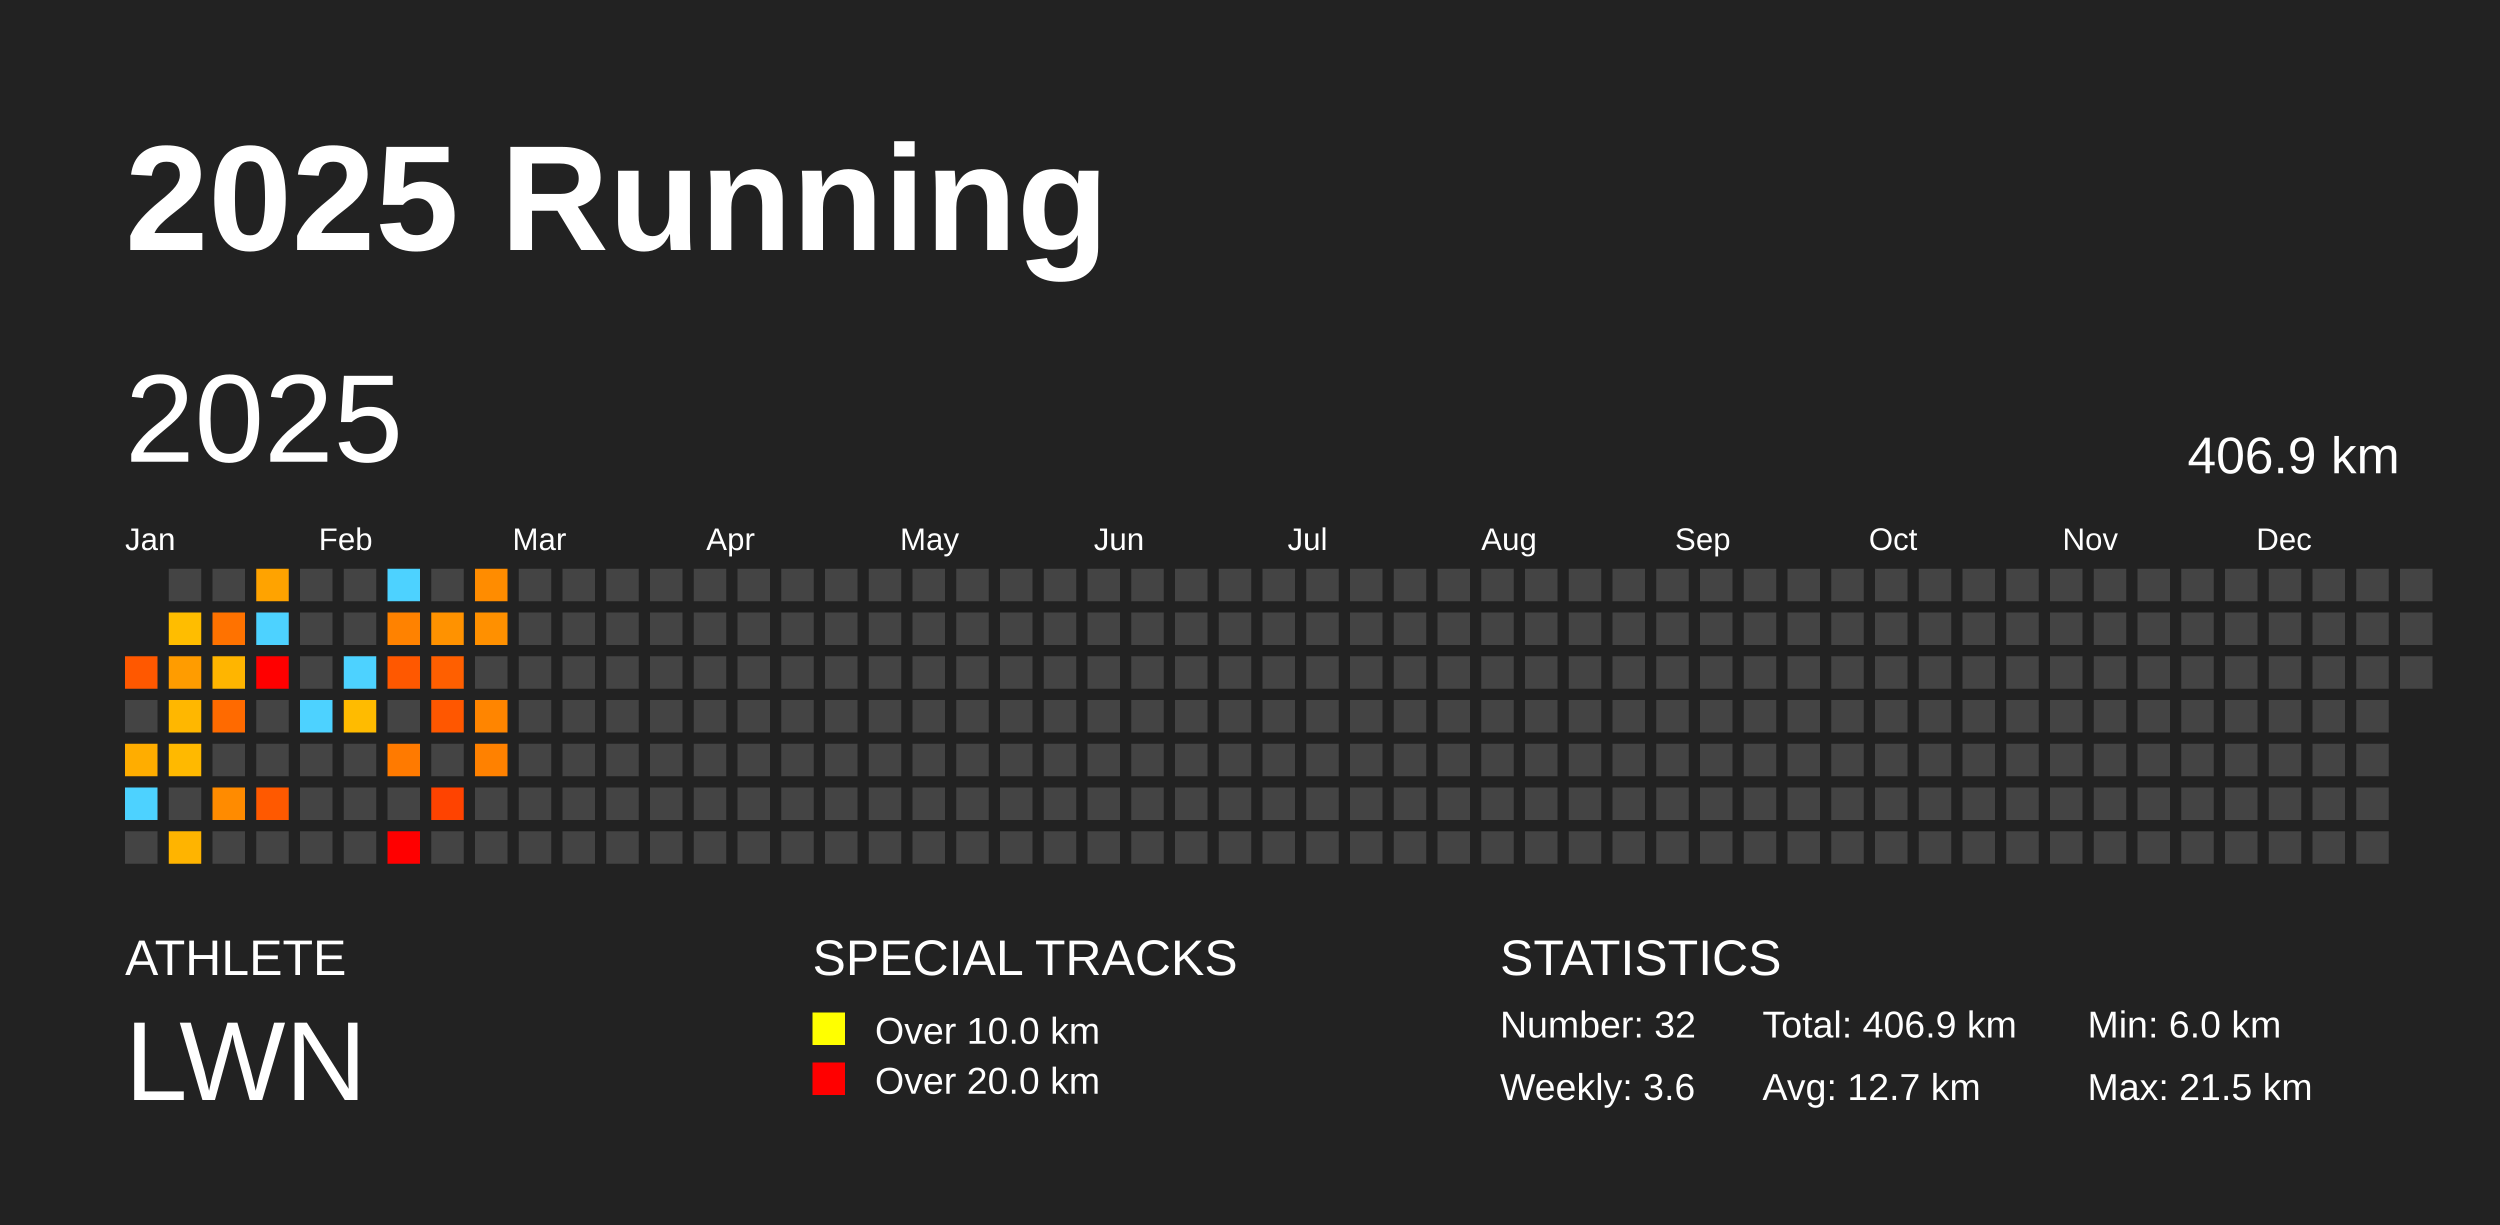
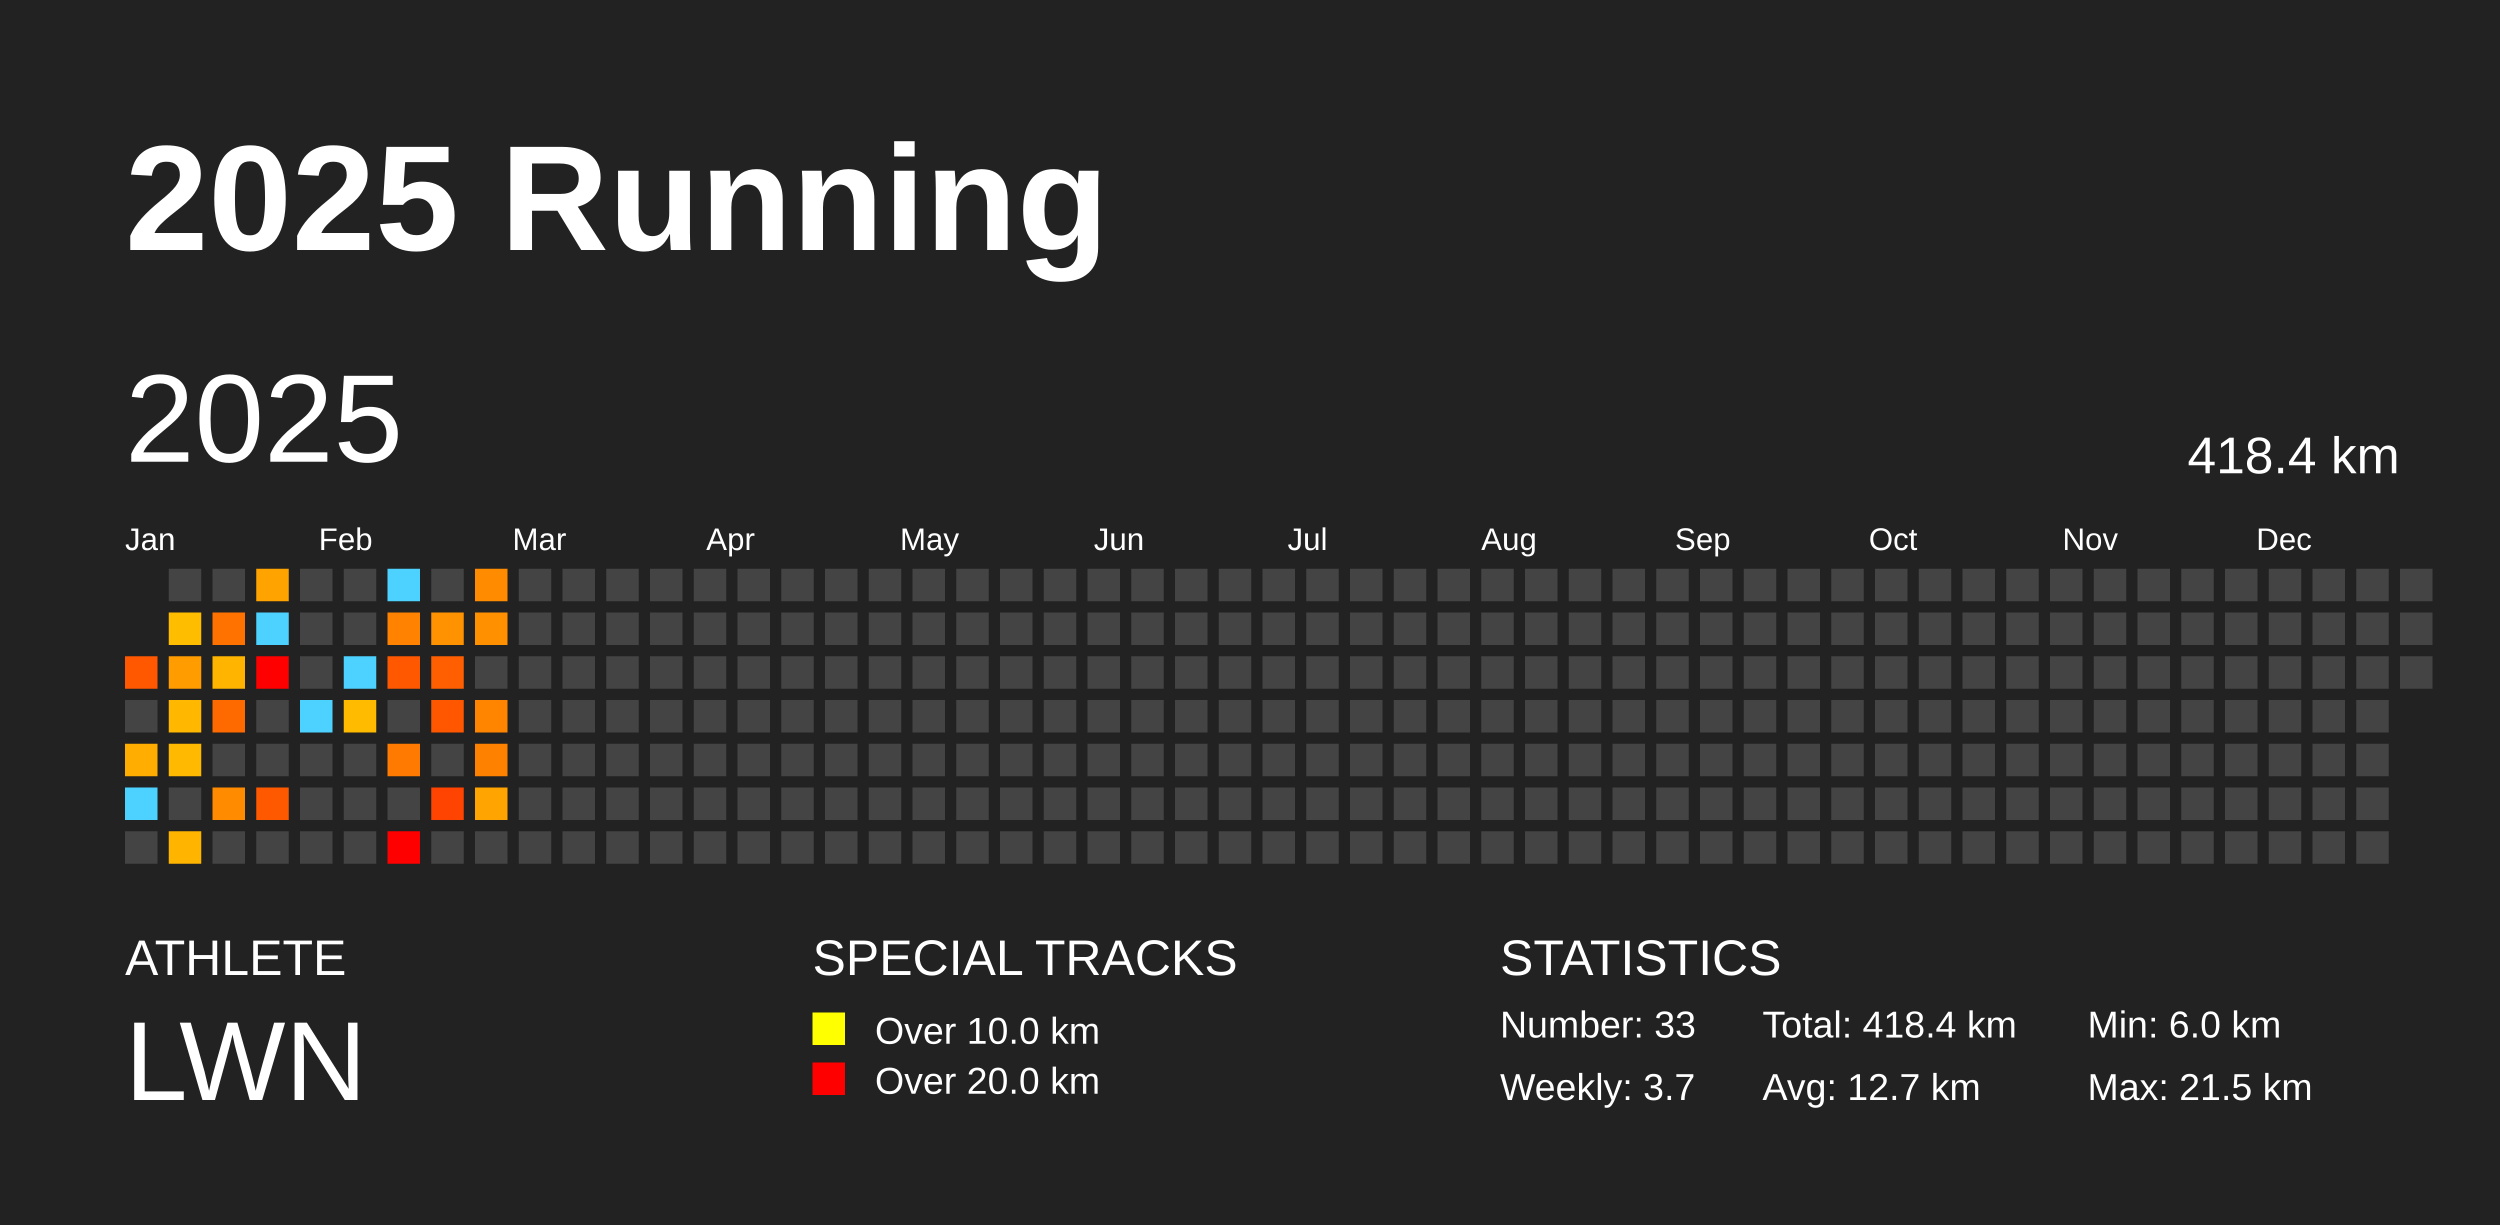
<svg xmlns="http://www.w3.org/2000/svg" baseProfile="full" height="98mm" version="1.1" viewBox="0,0,200,98" width="200mm">
  <defs />
  <rect fill="#222222" height="98" width="200" x="0" y="0" />
  <text fill="#FFFFFF" style="font-size:12px; font-family:Arial; font-weight:bold;" x="10" y="20">2025 Running</text>
  <text fill="#FFFFFF" style="font-size:4px; font-family:Arial" x="10" y="78">ATHLETE</text>
  <text fill="#FFFFFF" style="font-size:9px; font-family:Arial" x="10" y="88">LWN</text>
  <text fill="#FFFFFF" style="font-size:4px; font-family:Arial" x="65" y="78">SPECIAL TRACKS</text>
  <rect fill="yellow" height="2.6" width="2.6" x="65" y="81" />
  <text fill="#FFFFFF" style="font-size:3px; font-family:Arial" x="70" y="83.5">Over 10.0 km</text>
  <rect fill="red" height="2.6" width="2.6" x="65" y="85" />
  <text fill="#FFFFFF" style="font-size:3px; font-family:Arial" x="70" y="87.5">Over 20.0 km</text>
  <text fill="#FFFFFF" style="font-size:4px; font-family:Arial" x="120" y="78">STATISTICS</text>
-   <text fill="#FFFFFF" style="font-size:3px; font-family:Arial" x="120" y="83">Number: 32</text>
-   <text fill="#FFFFFF" style="font-size:3px; font-family:Arial" x="120" y="88">Weekly: 3.6</text>
-   <text fill="#FFFFFF" style="font-size:3px; font-family:Arial" x="141" y="83">Total: 406.9 km</text>
+   <text fill="#FFFFFF" style="font-size:3px; font-family:Arial" x="120" y="83">Number: 33</text>
+   <text fill="#FFFFFF" style="font-size:3px; font-family:Arial" x="120" y="88">Weekly: 3.7</text>
+   <text fill="#FFFFFF" style="font-size:3px; font-family:Arial" x="141" y="83">Total: 418.4 km</text>
  <text fill="#FFFFFF" style="font-size:3px; font-family:Arial" x="141" y="88">Avg: 12.7 km</text>
  <text fill="#FFFFFF" style="font-size:3px; font-family:Arial" x="167" y="83">Min: 6.0 km</text>
  <text fill="#FFFFFF" style="font-size:3px; font-family:Arial" x="167" y="88">Max: 21.5 km</text>
  <text dominant-baseline="hanging" fill="#FFFFFF" style="font-size:10.0px; font-family:Arial;" x="10" y="30">2025</text>
-   <text dominant-baseline="hanging" fill="#FFFFFF" style="font-size:4.125px; font-family:Arial;" x="175" y="35">406.9 km</text>
+   <text dominant-baseline="hanging" fill="#FFFFFF" style="font-size:4.125px; font-family:Arial;" x="175" y="35">418.4 km</text>
  <text fill="#FFFFFF" style="font-size:2.5px; font-family:Arial" x="10.0" y="44">Jan</text>
  <text fill="#FFFFFF" style="font-size:2.5px; font-family:Arial" x="25.5" y="44">Feb</text>
  <text fill="#FFFFFF" style="font-size:2.5px; font-family:Arial" x="41.0" y="44">Mar</text>
  <text fill="#FFFFFF" style="font-size:2.5px; font-family:Arial" x="56.5" y="44">Apr</text>
  <text fill="#FFFFFF" style="font-size:2.5px; font-family:Arial" x="72.0" y="44">May</text>
  <text fill="#FFFFFF" style="font-size:2.5px; font-family:Arial" x="87.5" y="44">Jun</text>
  <text fill="#FFFFFF" style="font-size:2.5px; font-family:Arial" x="103.0" y="44">Jul</text>
  <text fill="#FFFFFF" style="font-size:2.5px; font-family:Arial" x="118.5" y="44">Aug</text>
  <text fill="#FFFFFF" style="font-size:2.5px; font-family:Arial" x="134.0" y="44">Sep</text>
  <text fill="#FFFFFF" style="font-size:2.5px; font-family:Arial" x="149.5" y="44">Oct</text>
  <text fill="#FFFFFF" style="font-size:2.5px; font-family:Arial" x="165.0" y="44">Nov</text>
  <text fill="#FFFFFF" style="font-size:2.5px; font-family:Arial" x="180.5" y="44">Dec</text>
  <rect fill="#ff5800" height="2.6" width="2.6" x="10.0" y="52.5" />
  <rect fill="#444444" height="2.6" width="2.6" x="10.0" y="56.0" />
  <rect fill="#ffad00" height="2.6" width="2.6" x="10.0" y="59.5" />
  <rect fill="#4dd2ff" height="2.6" width="2.6" x="10.0" y="63.0" />
  <rect fill="#444444" height="2.6" width="2.6" x="10.0" y="66.5" />
  <rect fill="#444444" height="2.6" width="2.6" x="13.5" y="45.5" />
  <rect fill="#ffbd00" height="2.6" width="2.6" x="13.5" y="49.0" />
  <rect fill="#ff9c00" height="2.6" width="2.6" x="13.5" y="52.5" />
  <rect fill="#ffb700" height="2.6" width="2.6" x="13.5" y="56.0" />
  <rect fill="#ffb900" height="2.6" width="2.6" x="13.5" y="59.5" />
  <rect fill="#444444" height="2.6" width="2.6" x="13.5" y="63.0" />
  <rect fill="#ffb400" height="2.6" width="2.6" x="13.5" y="66.5" />
  <rect fill="#444444" height="2.6" width="2.6" x="17.0" y="45.5" />
  <rect fill="#ff7200" height="2.6" width="2.6" x="17.0" y="49.0" />
  <rect fill="#ffb500" height="2.6" width="2.6" x="17.0" y="52.5" />
  <rect fill="#ff6a00" height="2.6" width="2.6" x="17.0" y="56.0" />
  <rect fill="#444444" height="2.6" width="2.6" x="17.0" y="59.5" />
  <rect fill="#ff8b00" height="2.6" width="2.6" x="17.0" y="63.0" />
  <rect fill="#444444" height="2.6" width="2.6" x="17.0" y="66.5" />
  <rect fill="#ffa300" height="2.6" width="2.6" x="20.5" y="45.5" />
  <rect fill="#4dd2ff" height="2.6" width="2.6" x="20.5" y="49.0" />
  <rect fill="red" height="2.6" width="2.6" x="20.5" y="52.5" />
  <rect fill="#444444" height="2.6" width="2.6" x="20.5" y="56.0" />
  <rect fill="#444444" height="2.6" width="2.6" x="20.5" y="59.5" />
  <rect fill="#ff5900" height="2.6" width="2.6" x="20.5" y="63.0" />
  <rect fill="#444444" height="2.6" width="2.6" x="20.5" y="66.5" />
  <rect fill="#444444" height="2.6" width="2.6" x="24.0" y="45.5" />
  <rect fill="#444444" height="2.6" width="2.6" x="24.0" y="49.0" />
  <rect fill="#444444" height="2.6" width="2.6" x="24.0" y="52.5" />
  <rect fill="#4dd2ff" height="2.6" width="2.6" x="24.0" y="56.0" />
  <rect fill="#444444" height="2.6" width="2.6" x="24.0" y="59.5" />
  <rect fill="#444444" height="2.6" width="2.6" x="24.0" y="63.0" />
  <rect fill="#444444" height="2.6" width="2.6" x="24.0" y="66.5" />
  <rect fill="#444444" height="2.6" width="2.6" x="27.5" y="45.5" />
  <rect fill="#444444" height="2.6" width="2.6" x="27.5" y="49.0" />
  <rect fill="#4dd2ff" height="2.6" width="2.6" x="27.5" y="52.5" />
  <rect fill="#ffbb00" height="2.6" width="2.6" x="27.5" y="56.0" />
  <rect fill="#444444" height="2.6" width="2.6" x="27.5" y="59.5" />
  <rect fill="#444444" height="2.6" width="2.6" x="27.5" y="63.0" />
  <rect fill="#444444" height="2.6" width="2.6" x="27.5" y="66.5" />
  <rect fill="#4dd2ff" height="2.6" width="2.6" x="31.0" y="45.5" />
  <rect fill="#ff8200" height="2.6" width="2.6" x="31.0" y="49.0" />
  <rect fill="#ff5800" height="2.6" width="2.6" x="31.0" y="52.5" />
  <rect fill="#444444" height="2.6" width="2.6" x="31.0" y="56.0" />
  <rect fill="#ff7a00" height="2.6" width="2.6" x="31.0" y="59.5" />
  <rect fill="#444444" height="2.6" width="2.6" x="31.0" y="63.0" />
  <rect fill="red" height="2.6" width="2.6" x="31.0" y="66.5" />
  <rect fill="#444444" height="2.6" width="2.6" x="34.5" y="45.5" />
  <rect fill="#ff9200" height="2.6" width="2.6" x="34.5" y="49.0" />
  <rect fill="#ff5f00" height="2.6" width="2.6" x="34.5" y="52.5" />
  <rect fill="#ff5700" height="2.6" width="2.6" x="34.5" y="56.0" />
  <rect fill="#444444" height="2.6" width="2.6" x="34.5" y="59.5" />
  <rect fill="#ff4300" height="2.6" width="2.6" x="34.5" y="63.0" />
  <rect fill="#444444" height="2.6" width="2.6" x="34.5" y="66.5" />
  <rect fill="#ff8c00" height="2.6" width="2.6" x="38.0" y="45.5" />
  <rect fill="#ff9000" height="2.6" width="2.6" x="38.0" y="49.0" />
  <rect fill="#444444" height="2.6" width="2.6" x="38.0" y="52.5" />
  <rect fill="#ff8500" height="2.6" width="2.6" x="38.0" y="56.0" />
  <rect fill="#ff8100" height="2.6" width="2.6" x="38.0" y="59.5" />
-   <rect fill="#444444" height="2.6" width="2.6" x="38.0" y="63.0" />
+   <rect fill="#ffa400" height="2.6" width="2.6" x="38.0" y="63.0" />
  <rect fill="#444444" height="2.6" width="2.6" x="38.0" y="66.5" />
  <rect fill="#444444" height="2.6" width="2.6" x="41.5" y="45.5" />
  <rect fill="#444444" height="2.6" width="2.6" x="41.5" y="49.0" />
  <rect fill="#444444" height="2.6" width="2.6" x="41.5" y="52.5" />
  <rect fill="#444444" height="2.6" width="2.6" x="41.5" y="56.0" />
  <rect fill="#444444" height="2.6" width="2.6" x="41.5" y="59.5" />
  <rect fill="#444444" height="2.6" width="2.6" x="41.5" y="63.0" />
  <rect fill="#444444" height="2.6" width="2.6" x="41.5" y="66.5" />
  <rect fill="#444444" height="2.6" width="2.6" x="45.0" y="45.5" />
  <rect fill="#444444" height="2.6" width="2.6" x="45.0" y="49.0" />
  <rect fill="#444444" height="2.6" width="2.6" x="45.0" y="52.5" />
  <rect fill="#444444" height="2.6" width="2.6" x="45.0" y="56.0" />
  <rect fill="#444444" height="2.6" width="2.6" x="45.0" y="59.5" />
  <rect fill="#444444" height="2.6" width="2.6" x="45.0" y="63.0" />
  <rect fill="#444444" height="2.6" width="2.6" x="45.0" y="66.5" />
  <rect fill="#444444" height="2.6" width="2.6" x="48.5" y="45.5" />
  <rect fill="#444444" height="2.6" width="2.6" x="48.5" y="49.0" />
  <rect fill="#444444" height="2.6" width="2.6" x="48.5" y="52.5" />
  <rect fill="#444444" height="2.6" width="2.6" x="48.5" y="56.0" />
  <rect fill="#444444" height="2.6" width="2.6" x="48.5" y="59.5" />
  <rect fill="#444444" height="2.6" width="2.6" x="48.5" y="63.0" />
  <rect fill="#444444" height="2.6" width="2.6" x="48.5" y="66.5" />
  <rect fill="#444444" height="2.6" width="2.6" x="52.0" y="45.5" />
  <rect fill="#444444" height="2.6" width="2.6" x="52.0" y="49.0" />
  <rect fill="#444444" height="2.6" width="2.6" x="52.0" y="52.5" />
  <rect fill="#444444" height="2.6" width="2.6" x="52.0" y="56.0" />
  <rect fill="#444444" height="2.6" width="2.6" x="52.0" y="59.5" />
  <rect fill="#444444" height="2.6" width="2.6" x="52.0" y="63.0" />
  <rect fill="#444444" height="2.6" width="2.6" x="52.0" y="66.5" />
  <rect fill="#444444" height="2.6" width="2.6" x="55.5" y="45.5" />
  <rect fill="#444444" height="2.6" width="2.6" x="55.5" y="49.0" />
  <rect fill="#444444" height="2.6" width="2.6" x="55.5" y="52.5" />
  <rect fill="#444444" height="2.6" width="2.6" x="55.5" y="56.0" />
  <rect fill="#444444" height="2.6" width="2.6" x="55.5" y="59.5" />
  <rect fill="#444444" height="2.6" width="2.6" x="55.5" y="63.0" />
  <rect fill="#444444" height="2.6" width="2.6" x="55.5" y="66.5" />
  <rect fill="#444444" height="2.6" width="2.6" x="59.0" y="45.5" />
  <rect fill="#444444" height="2.6" width="2.6" x="59.0" y="49.0" />
  <rect fill="#444444" height="2.6" width="2.6" x="59.0" y="52.5" />
  <rect fill="#444444" height="2.6" width="2.6" x="59.0" y="56.0" />
  <rect fill="#444444" height="2.6" width="2.6" x="59.0" y="59.5" />
  <rect fill="#444444" height="2.6" width="2.6" x="59.0" y="63.0" />
  <rect fill="#444444" height="2.6" width="2.6" x="59.0" y="66.5" />
  <rect fill="#444444" height="2.6" width="2.6" x="62.5" y="45.5" />
  <rect fill="#444444" height="2.6" width="2.6" x="62.5" y="49.0" />
  <rect fill="#444444" height="2.6" width="2.6" x="62.5" y="52.5" />
  <rect fill="#444444" height="2.6" width="2.6" x="62.5" y="56.0" />
  <rect fill="#444444" height="2.6" width="2.6" x="62.5" y="59.5" />
  <rect fill="#444444" height="2.6" width="2.6" x="62.5" y="63.0" />
  <rect fill="#444444" height="2.6" width="2.6" x="62.5" y="66.5" />
  <rect fill="#444444" height="2.6" width="2.6" x="66.0" y="45.5" />
  <rect fill="#444444" height="2.6" width="2.6" x="66.0" y="49.0" />
  <rect fill="#444444" height="2.6" width="2.6" x="66.0" y="52.5" />
  <rect fill="#444444" height="2.6" width="2.6" x="66.0" y="56.0" />
  <rect fill="#444444" height="2.6" width="2.6" x="66.0" y="59.5" />
  <rect fill="#444444" height="2.6" width="2.6" x="66.0" y="63.0" />
  <rect fill="#444444" height="2.6" width="2.6" x="66.0" y="66.5" />
  <rect fill="#444444" height="2.6" width="2.6" x="69.5" y="45.5" />
  <rect fill="#444444" height="2.6" width="2.6" x="69.5" y="49.0" />
  <rect fill="#444444" height="2.6" width="2.6" x="69.5" y="52.5" />
  <rect fill="#444444" height="2.6" width="2.6" x="69.5" y="56.0" />
  <rect fill="#444444" height="2.6" width="2.6" x="69.5" y="59.5" />
  <rect fill="#444444" height="2.6" width="2.6" x="69.5" y="63.0" />
  <rect fill="#444444" height="2.6" width="2.6" x="69.5" y="66.5" />
  <rect fill="#444444" height="2.6" width="2.6" x="73.0" y="45.5" />
  <rect fill="#444444" height="2.6" width="2.6" x="73.0" y="49.0" />
  <rect fill="#444444" height="2.6" width="2.6" x="73.0" y="52.5" />
  <rect fill="#444444" height="2.6" width="2.6" x="73.0" y="56.0" />
  <rect fill="#444444" height="2.6" width="2.6" x="73.0" y="59.5" />
  <rect fill="#444444" height="2.6" width="2.6" x="73.0" y="63.0" />
  <rect fill="#444444" height="2.6" width="2.6" x="73.0" y="66.5" />
  <rect fill="#444444" height="2.6" width="2.6" x="76.5" y="45.5" />
  <rect fill="#444444" height="2.6" width="2.6" x="76.5" y="49.0" />
  <rect fill="#444444" height="2.6" width="2.6" x="76.5" y="52.5" />
  <rect fill="#444444" height="2.6" width="2.6" x="76.5" y="56.0" />
  <rect fill="#444444" height="2.6" width="2.6" x="76.5" y="59.5" />
  <rect fill="#444444" height="2.6" width="2.6" x="76.5" y="63.0" />
  <rect fill="#444444" height="2.6" width="2.6" x="76.5" y="66.5" />
  <rect fill="#444444" height="2.6" width="2.6" x="80.0" y="45.5" />
  <rect fill="#444444" height="2.6" width="2.6" x="80.0" y="49.0" />
  <rect fill="#444444" height="2.6" width="2.6" x="80.0" y="52.5" />
  <rect fill="#444444" height="2.6" width="2.6" x="80.0" y="56.0" />
  <rect fill="#444444" height="2.6" width="2.6" x="80.0" y="59.5" />
  <rect fill="#444444" height="2.6" width="2.6" x="80.0" y="63.0" />
  <rect fill="#444444" height="2.6" width="2.6" x="80.0" y="66.5" />
  <rect fill="#444444" height="2.6" width="2.6" x="83.5" y="45.5" />
  <rect fill="#444444" height="2.6" width="2.6" x="83.5" y="49.0" />
  <rect fill="#444444" height="2.6" width="2.6" x="83.5" y="52.5" />
  <rect fill="#444444" height="2.6" width="2.6" x="83.5" y="56.0" />
  <rect fill="#444444" height="2.6" width="2.6" x="83.5" y="59.5" />
  <rect fill="#444444" height="2.6" width="2.6" x="83.5" y="63.0" />
  <rect fill="#444444" height="2.6" width="2.6" x="83.5" y="66.5" />
  <rect fill="#444444" height="2.6" width="2.6" x="87.0" y="45.5" />
  <rect fill="#444444" height="2.6" width="2.6" x="87.0" y="49.0" />
  <rect fill="#444444" height="2.6" width="2.6" x="87.0" y="52.5" />
  <rect fill="#444444" height="2.6" width="2.6" x="87.0" y="56.0" />
  <rect fill="#444444" height="2.6" width="2.6" x="87.0" y="59.5" />
  <rect fill="#444444" height="2.6" width="2.6" x="87.0" y="63.0" />
  <rect fill="#444444" height="2.6" width="2.6" x="87.0" y="66.5" />
  <rect fill="#444444" height="2.6" width="2.6" x="90.5" y="45.5" />
  <rect fill="#444444" height="2.6" width="2.6" x="90.5" y="49.0" />
  <rect fill="#444444" height="2.6" width="2.6" x="90.5" y="52.5" />
  <rect fill="#444444" height="2.6" width="2.6" x="90.5" y="56.0" />
  <rect fill="#444444" height="2.6" width="2.6" x="90.5" y="59.5" />
  <rect fill="#444444" height="2.6" width="2.6" x="90.5" y="63.0" />
  <rect fill="#444444" height="2.6" width="2.6" x="90.5" y="66.5" />
  <rect fill="#444444" height="2.6" width="2.6" x="94.0" y="45.5" />
  <rect fill="#444444" height="2.6" width="2.6" x="94.0" y="49.0" />
  <rect fill="#444444" height="2.6" width="2.6" x="94.0" y="52.5" />
  <rect fill="#444444" height="2.6" width="2.6" x="94.0" y="56.0" />
  <rect fill="#444444" height="2.6" width="2.6" x="94.0" y="59.5" />
  <rect fill="#444444" height="2.6" width="2.6" x="94.0" y="63.0" />
  <rect fill="#444444" height="2.6" width="2.6" x="94.0" y="66.5" />
  <rect fill="#444444" height="2.6" width="2.6" x="97.5" y="45.5" />
  <rect fill="#444444" height="2.6" width="2.6" x="97.5" y="49.0" />
  <rect fill="#444444" height="2.6" width="2.6" x="97.5" y="52.5" />
  <rect fill="#444444" height="2.6" width="2.6" x="97.5" y="56.0" />
  <rect fill="#444444" height="2.6" width="2.6" x="97.5" y="59.5" />
  <rect fill="#444444" height="2.6" width="2.6" x="97.5" y="63.0" />
  <rect fill="#444444" height="2.6" width="2.6" x="97.5" y="66.5" />
  <rect fill="#444444" height="2.6" width="2.6" x="101.0" y="45.5" />
  <rect fill="#444444" height="2.6" width="2.6" x="101.0" y="49.0" />
  <rect fill="#444444" height="2.6" width="2.6" x="101.0" y="52.5" />
  <rect fill="#444444" height="2.6" width="2.6" x="101.0" y="56.0" />
  <rect fill="#444444" height="2.6" width="2.6" x="101.0" y="59.5" />
  <rect fill="#444444" height="2.6" width="2.6" x="101.0" y="63.0" />
  <rect fill="#444444" height="2.6" width="2.6" x="101.0" y="66.5" />
  <rect fill="#444444" height="2.6" width="2.6" x="104.5" y="45.5" />
  <rect fill="#444444" height="2.6" width="2.6" x="104.5" y="49.0" />
  <rect fill="#444444" height="2.6" width="2.6" x="104.5" y="52.5" />
  <rect fill="#444444" height="2.6" width="2.6" x="104.5" y="56.0" />
  <rect fill="#444444" height="2.6" width="2.6" x="104.5" y="59.5" />
  <rect fill="#444444" height="2.6" width="2.6" x="104.5" y="63.0" />
  <rect fill="#444444" height="2.6" width="2.6" x="104.5" y="66.5" />
  <rect fill="#444444" height="2.6" width="2.6" x="108.0" y="45.5" />
  <rect fill="#444444" height="2.6" width="2.6" x="108.0" y="49.0" />
  <rect fill="#444444" height="2.6" width="2.6" x="108.0" y="52.5" />
  <rect fill="#444444" height="2.6" width="2.6" x="108.0" y="56.0" />
  <rect fill="#444444" height="2.6" width="2.6" x="108.0" y="59.5" />
  <rect fill="#444444" height="2.6" width="2.6" x="108.0" y="63.0" />
  <rect fill="#444444" height="2.6" width="2.6" x="108.0" y="66.5" />
  <rect fill="#444444" height="2.6" width="2.6" x="111.5" y="45.5" />
  <rect fill="#444444" height="2.6" width="2.6" x="111.5" y="49.0" />
  <rect fill="#444444" height="2.6" width="2.6" x="111.5" y="52.5" />
  <rect fill="#444444" height="2.6" width="2.6" x="111.5" y="56.0" />
  <rect fill="#444444" height="2.6" width="2.6" x="111.5" y="59.5" />
  <rect fill="#444444" height="2.6" width="2.6" x="111.5" y="63.0" />
  <rect fill="#444444" height="2.6" width="2.6" x="111.5" y="66.5" />
  <rect fill="#444444" height="2.6" width="2.6" x="115.0" y="45.5" />
  <rect fill="#444444" height="2.6" width="2.6" x="115.0" y="49.0" />
  <rect fill="#444444" height="2.6" width="2.6" x="115.0" y="52.5" />
  <rect fill="#444444" height="2.6" width="2.6" x="115.0" y="56.0" />
  <rect fill="#444444" height="2.6" width="2.6" x="115.0" y="59.5" />
  <rect fill="#444444" height="2.6" width="2.6" x="115.0" y="63.0" />
  <rect fill="#444444" height="2.6" width="2.6" x="115.0" y="66.5" />
  <rect fill="#444444" height="2.6" width="2.6" x="118.5" y="45.5" />
  <rect fill="#444444" height="2.6" width="2.6" x="118.5" y="49.0" />
  <rect fill="#444444" height="2.6" width="2.6" x="118.5" y="52.5" />
  <rect fill="#444444" height="2.6" width="2.6" x="118.5" y="56.0" />
  <rect fill="#444444" height="2.6" width="2.6" x="118.5" y="59.5" />
  <rect fill="#444444" height="2.6" width="2.6" x="118.5" y="63.0" />
  <rect fill="#444444" height="2.6" width="2.6" x="118.5" y="66.5" />
  <rect fill="#444444" height="2.6" width="2.6" x="122.0" y="45.5" />
  <rect fill="#444444" height="2.6" width="2.6" x="122.0" y="49.0" />
  <rect fill="#444444" height="2.6" width="2.6" x="122.0" y="52.5" />
  <rect fill="#444444" height="2.6" width="2.6" x="122.0" y="56.0" />
  <rect fill="#444444" height="2.6" width="2.6" x="122.0" y="59.5" />
  <rect fill="#444444" height="2.6" width="2.6" x="122.0" y="63.0" />
  <rect fill="#444444" height="2.6" width="2.6" x="122.0" y="66.5" />
  <rect fill="#444444" height="2.6" width="2.6" x="125.5" y="45.5" />
  <rect fill="#444444" height="2.6" width="2.6" x="125.5" y="49.0" />
  <rect fill="#444444" height="2.6" width="2.6" x="125.5" y="52.5" />
  <rect fill="#444444" height="2.6" width="2.6" x="125.5" y="56.0" />
  <rect fill="#444444" height="2.6" width="2.6" x="125.5" y="59.5" />
  <rect fill="#444444" height="2.6" width="2.6" x="125.5" y="63.0" />
  <rect fill="#444444" height="2.6" width="2.6" x="125.5" y="66.5" />
  <rect fill="#444444" height="2.6" width="2.6" x="129.0" y="45.5" />
  <rect fill="#444444" height="2.6" width="2.6" x="129.0" y="49.0" />
  <rect fill="#444444" height="2.6" width="2.6" x="129.0" y="52.5" />
  <rect fill="#444444" height="2.6" width="2.6" x="129.0" y="56.0" />
  <rect fill="#444444" height="2.6" width="2.6" x="129.0" y="59.5" />
  <rect fill="#444444" height="2.6" width="2.6" x="129.0" y="63.0" />
  <rect fill="#444444" height="2.6" width="2.6" x="129.0" y="66.5" />
  <rect fill="#444444" height="2.6" width="2.6" x="132.5" y="45.5" />
  <rect fill="#444444" height="2.6" width="2.6" x="132.5" y="49.0" />
  <rect fill="#444444" height="2.6" width="2.6" x="132.5" y="52.5" />
  <rect fill="#444444" height="2.6" width="2.6" x="132.5" y="56.0" />
  <rect fill="#444444" height="2.6" width="2.6" x="132.5" y="59.5" />
  <rect fill="#444444" height="2.6" width="2.6" x="132.5" y="63.0" />
  <rect fill="#444444" height="2.6" width="2.6" x="132.5" y="66.5" />
  <rect fill="#444444" height="2.6" width="2.6" x="136.0" y="45.5" />
  <rect fill="#444444" height="2.6" width="2.6" x="136.0" y="49.0" />
  <rect fill="#444444" height="2.6" width="2.6" x="136.0" y="52.5" />
  <rect fill="#444444" height="2.6" width="2.6" x="136.0" y="56.0" />
  <rect fill="#444444" height="2.6" width="2.6" x="136.0" y="59.5" />
  <rect fill="#444444" height="2.6" width="2.6" x="136.0" y="63.0" />
  <rect fill="#444444" height="2.6" width="2.6" x="136.0" y="66.5" />
  <rect fill="#444444" height="2.6" width="2.6" x="139.5" y="45.5" />
  <rect fill="#444444" height="2.6" width="2.6" x="139.5" y="49.0" />
  <rect fill="#444444" height="2.6" width="2.6" x="139.5" y="52.5" />
  <rect fill="#444444" height="2.6" width="2.6" x="139.5" y="56.0" />
  <rect fill="#444444" height="2.6" width="2.6" x="139.5" y="59.5" />
  <rect fill="#444444" height="2.6" width="2.6" x="139.5" y="63.0" />
  <rect fill="#444444" height="2.6" width="2.6" x="139.5" y="66.5" />
  <rect fill="#444444" height="2.6" width="2.6" x="143.0" y="45.5" />
  <rect fill="#444444" height="2.6" width="2.6" x="143.0" y="49.0" />
  <rect fill="#444444" height="2.6" width="2.6" x="143.0" y="52.5" />
  <rect fill="#444444" height="2.6" width="2.6" x="143.0" y="56.0" />
  <rect fill="#444444" height="2.6" width="2.6" x="143.0" y="59.5" />
  <rect fill="#444444" height="2.6" width="2.6" x="143.0" y="63.0" />
  <rect fill="#444444" height="2.6" width="2.6" x="143.0" y="66.5" />
  <rect fill="#444444" height="2.6" width="2.6" x="146.5" y="45.5" />
  <rect fill="#444444" height="2.6" width="2.6" x="146.5" y="49.0" />
  <rect fill="#444444" height="2.6" width="2.6" x="146.5" y="52.5" />
  <rect fill="#444444" height="2.6" width="2.6" x="146.5" y="56.0" />
  <rect fill="#444444" height="2.6" width="2.6" x="146.5" y="59.5" />
  <rect fill="#444444" height="2.6" width="2.6" x="146.5" y="63.0" />
  <rect fill="#444444" height="2.6" width="2.6" x="146.5" y="66.5" />
  <rect fill="#444444" height="2.6" width="2.6" x="150.0" y="45.5" />
  <rect fill="#444444" height="2.6" width="2.6" x="150.0" y="49.0" />
  <rect fill="#444444" height="2.6" width="2.6" x="150.0" y="52.5" />
  <rect fill="#444444" height="2.6" width="2.6" x="150.0" y="56.0" />
  <rect fill="#444444" height="2.6" width="2.6" x="150.0" y="59.5" />
  <rect fill="#444444" height="2.6" width="2.6" x="150.0" y="63.0" />
  <rect fill="#444444" height="2.6" width="2.6" x="150.0" y="66.5" />
  <rect fill="#444444" height="2.6" width="2.6" x="153.5" y="45.5" />
  <rect fill="#444444" height="2.6" width="2.6" x="153.5" y="49.0" />
  <rect fill="#444444" height="2.6" width="2.6" x="153.5" y="52.5" />
  <rect fill="#444444" height="2.6" width="2.6" x="153.5" y="56.0" />
  <rect fill="#444444" height="2.6" width="2.6" x="153.5" y="59.5" />
  <rect fill="#444444" height="2.6" width="2.6" x="153.5" y="63.0" />
  <rect fill="#444444" height="2.6" width="2.6" x="153.5" y="66.5" />
  <rect fill="#444444" height="2.6" width="2.6" x="157.0" y="45.5" />
  <rect fill="#444444" height="2.6" width="2.6" x="157.0" y="49.0" />
  <rect fill="#444444" height="2.6" width="2.6" x="157.0" y="52.5" />
  <rect fill="#444444" height="2.6" width="2.6" x="157.0" y="56.0" />
  <rect fill="#444444" height="2.6" width="2.6" x="157.0" y="59.5" />
  <rect fill="#444444" height="2.6" width="2.6" x="157.0" y="63.0" />
  <rect fill="#444444" height="2.6" width="2.6" x="157.0" y="66.5" />
  <rect fill="#444444" height="2.6" width="2.6" x="160.5" y="45.5" />
  <rect fill="#444444" height="2.6" width="2.6" x="160.5" y="49.0" />
  <rect fill="#444444" height="2.6" width="2.6" x="160.5" y="52.5" />
  <rect fill="#444444" height="2.6" width="2.6" x="160.5" y="56.0" />
  <rect fill="#444444" height="2.6" width="2.6" x="160.5" y="59.5" />
  <rect fill="#444444" height="2.6" width="2.6" x="160.5" y="63.0" />
  <rect fill="#444444" height="2.6" width="2.6" x="160.5" y="66.5" />
  <rect fill="#444444" height="2.6" width="2.6" x="164.0" y="45.5" />
  <rect fill="#444444" height="2.6" width="2.6" x="164.0" y="49.0" />
  <rect fill="#444444" height="2.6" width="2.6" x="164.0" y="52.5" />
  <rect fill="#444444" height="2.6" width="2.6" x="164.0" y="56.0" />
  <rect fill="#444444" height="2.6" width="2.6" x="164.0" y="59.5" />
  <rect fill="#444444" height="2.6" width="2.6" x="164.0" y="63.0" />
  <rect fill="#444444" height="2.6" width="2.6" x="164.0" y="66.5" />
  <rect fill="#444444" height="2.6" width="2.6" x="167.5" y="45.5" />
  <rect fill="#444444" height="2.6" width="2.6" x="167.5" y="49.0" />
  <rect fill="#444444" height="2.6" width="2.6" x="167.5" y="52.5" />
  <rect fill="#444444" height="2.6" width="2.6" x="167.5" y="56.0" />
  <rect fill="#444444" height="2.6" width="2.6" x="167.5" y="59.5" />
  <rect fill="#444444" height="2.6" width="2.6" x="167.5" y="63.0" />
  <rect fill="#444444" height="2.6" width="2.6" x="167.5" y="66.5" />
  <rect fill="#444444" height="2.6" width="2.6" x="171.0" y="45.5" />
  <rect fill="#444444" height="2.6" width="2.6" x="171.0" y="49.0" />
  <rect fill="#444444" height="2.6" width="2.6" x="171.0" y="52.5" />
  <rect fill="#444444" height="2.6" width="2.6" x="171.0" y="56.0" />
  <rect fill="#444444" height="2.6" width="2.6" x="171.0" y="59.5" />
  <rect fill="#444444" height="2.6" width="2.6" x="171.0" y="63.0" />
  <rect fill="#444444" height="2.6" width="2.6" x="171.0" y="66.5" />
  <rect fill="#444444" height="2.6" width="2.6" x="174.5" y="45.5" />
  <rect fill="#444444" height="2.6" width="2.6" x="174.5" y="49.0" />
  <rect fill="#444444" height="2.6" width="2.6" x="174.5" y="52.5" />
  <rect fill="#444444" height="2.6" width="2.6" x="174.5" y="56.0" />
  <rect fill="#444444" height="2.6" width="2.6" x="174.5" y="59.5" />
  <rect fill="#444444" height="2.6" width="2.6" x="174.5" y="63.0" />
  <rect fill="#444444" height="2.6" width="2.6" x="174.5" y="66.5" />
  <rect fill="#444444" height="2.6" width="2.6" x="178.0" y="45.5" />
  <rect fill="#444444" height="2.6" width="2.6" x="178.0" y="49.0" />
  <rect fill="#444444" height="2.6" width="2.6" x="178.0" y="52.5" />
  <rect fill="#444444" height="2.6" width="2.6" x="178.0" y="56.0" />
  <rect fill="#444444" height="2.6" width="2.6" x="178.0" y="59.5" />
  <rect fill="#444444" height="2.6" width="2.6" x="178.0" y="63.0" />
  <rect fill="#444444" height="2.6" width="2.6" x="178.0" y="66.5" />
  <rect fill="#444444" height="2.6" width="2.6" x="181.5" y="45.5" />
  <rect fill="#444444" height="2.6" width="2.6" x="181.5" y="49.0" />
  <rect fill="#444444" height="2.6" width="2.6" x="181.5" y="52.5" />
  <rect fill="#444444" height="2.6" width="2.6" x="181.5" y="56.0" />
  <rect fill="#444444" height="2.6" width="2.6" x="181.5" y="59.5" />
  <rect fill="#444444" height="2.6" width="2.6" x="181.5" y="63.0" />
  <rect fill="#444444" height="2.6" width="2.6" x="181.5" y="66.5" />
  <rect fill="#444444" height="2.6" width="2.6" x="185.0" y="45.5" />
  <rect fill="#444444" height="2.6" width="2.6" x="185.0" y="49.0" />
  <rect fill="#444444" height="2.6" width="2.6" x="185.0" y="52.5" />
  <rect fill="#444444" height="2.6" width="2.6" x="185.0" y="56.0" />
  <rect fill="#444444" height="2.6" width="2.6" x="185.0" y="59.5" />
  <rect fill="#444444" height="2.6" width="2.6" x="185.0" y="63.0" />
  <rect fill="#444444" height="2.6" width="2.6" x="185.0" y="66.5" />
  <rect fill="#444444" height="2.6" width="2.6" x="188.5" y="45.5" />
  <rect fill="#444444" height="2.6" width="2.6" x="188.5" y="49.0" />
  <rect fill="#444444" height="2.6" width="2.6" x="188.5" y="52.5" />
  <rect fill="#444444" height="2.6" width="2.6" x="188.5" y="56.0" />
  <rect fill="#444444" height="2.6" width="2.6" x="188.5" y="59.5" />
  <rect fill="#444444" height="2.6" width="2.6" x="188.5" y="63.0" />
  <rect fill="#444444" height="2.6" width="2.6" x="188.5" y="66.5" />
  <rect fill="#444444" height="2.6" width="2.6" x="192.0" y="45.5" />
  <rect fill="#444444" height="2.6" width="2.6" x="192.0" y="49.0" />
  <rect fill="#444444" height="2.6" width="2.6" x="192.0" y="52.5" />
</svg>
